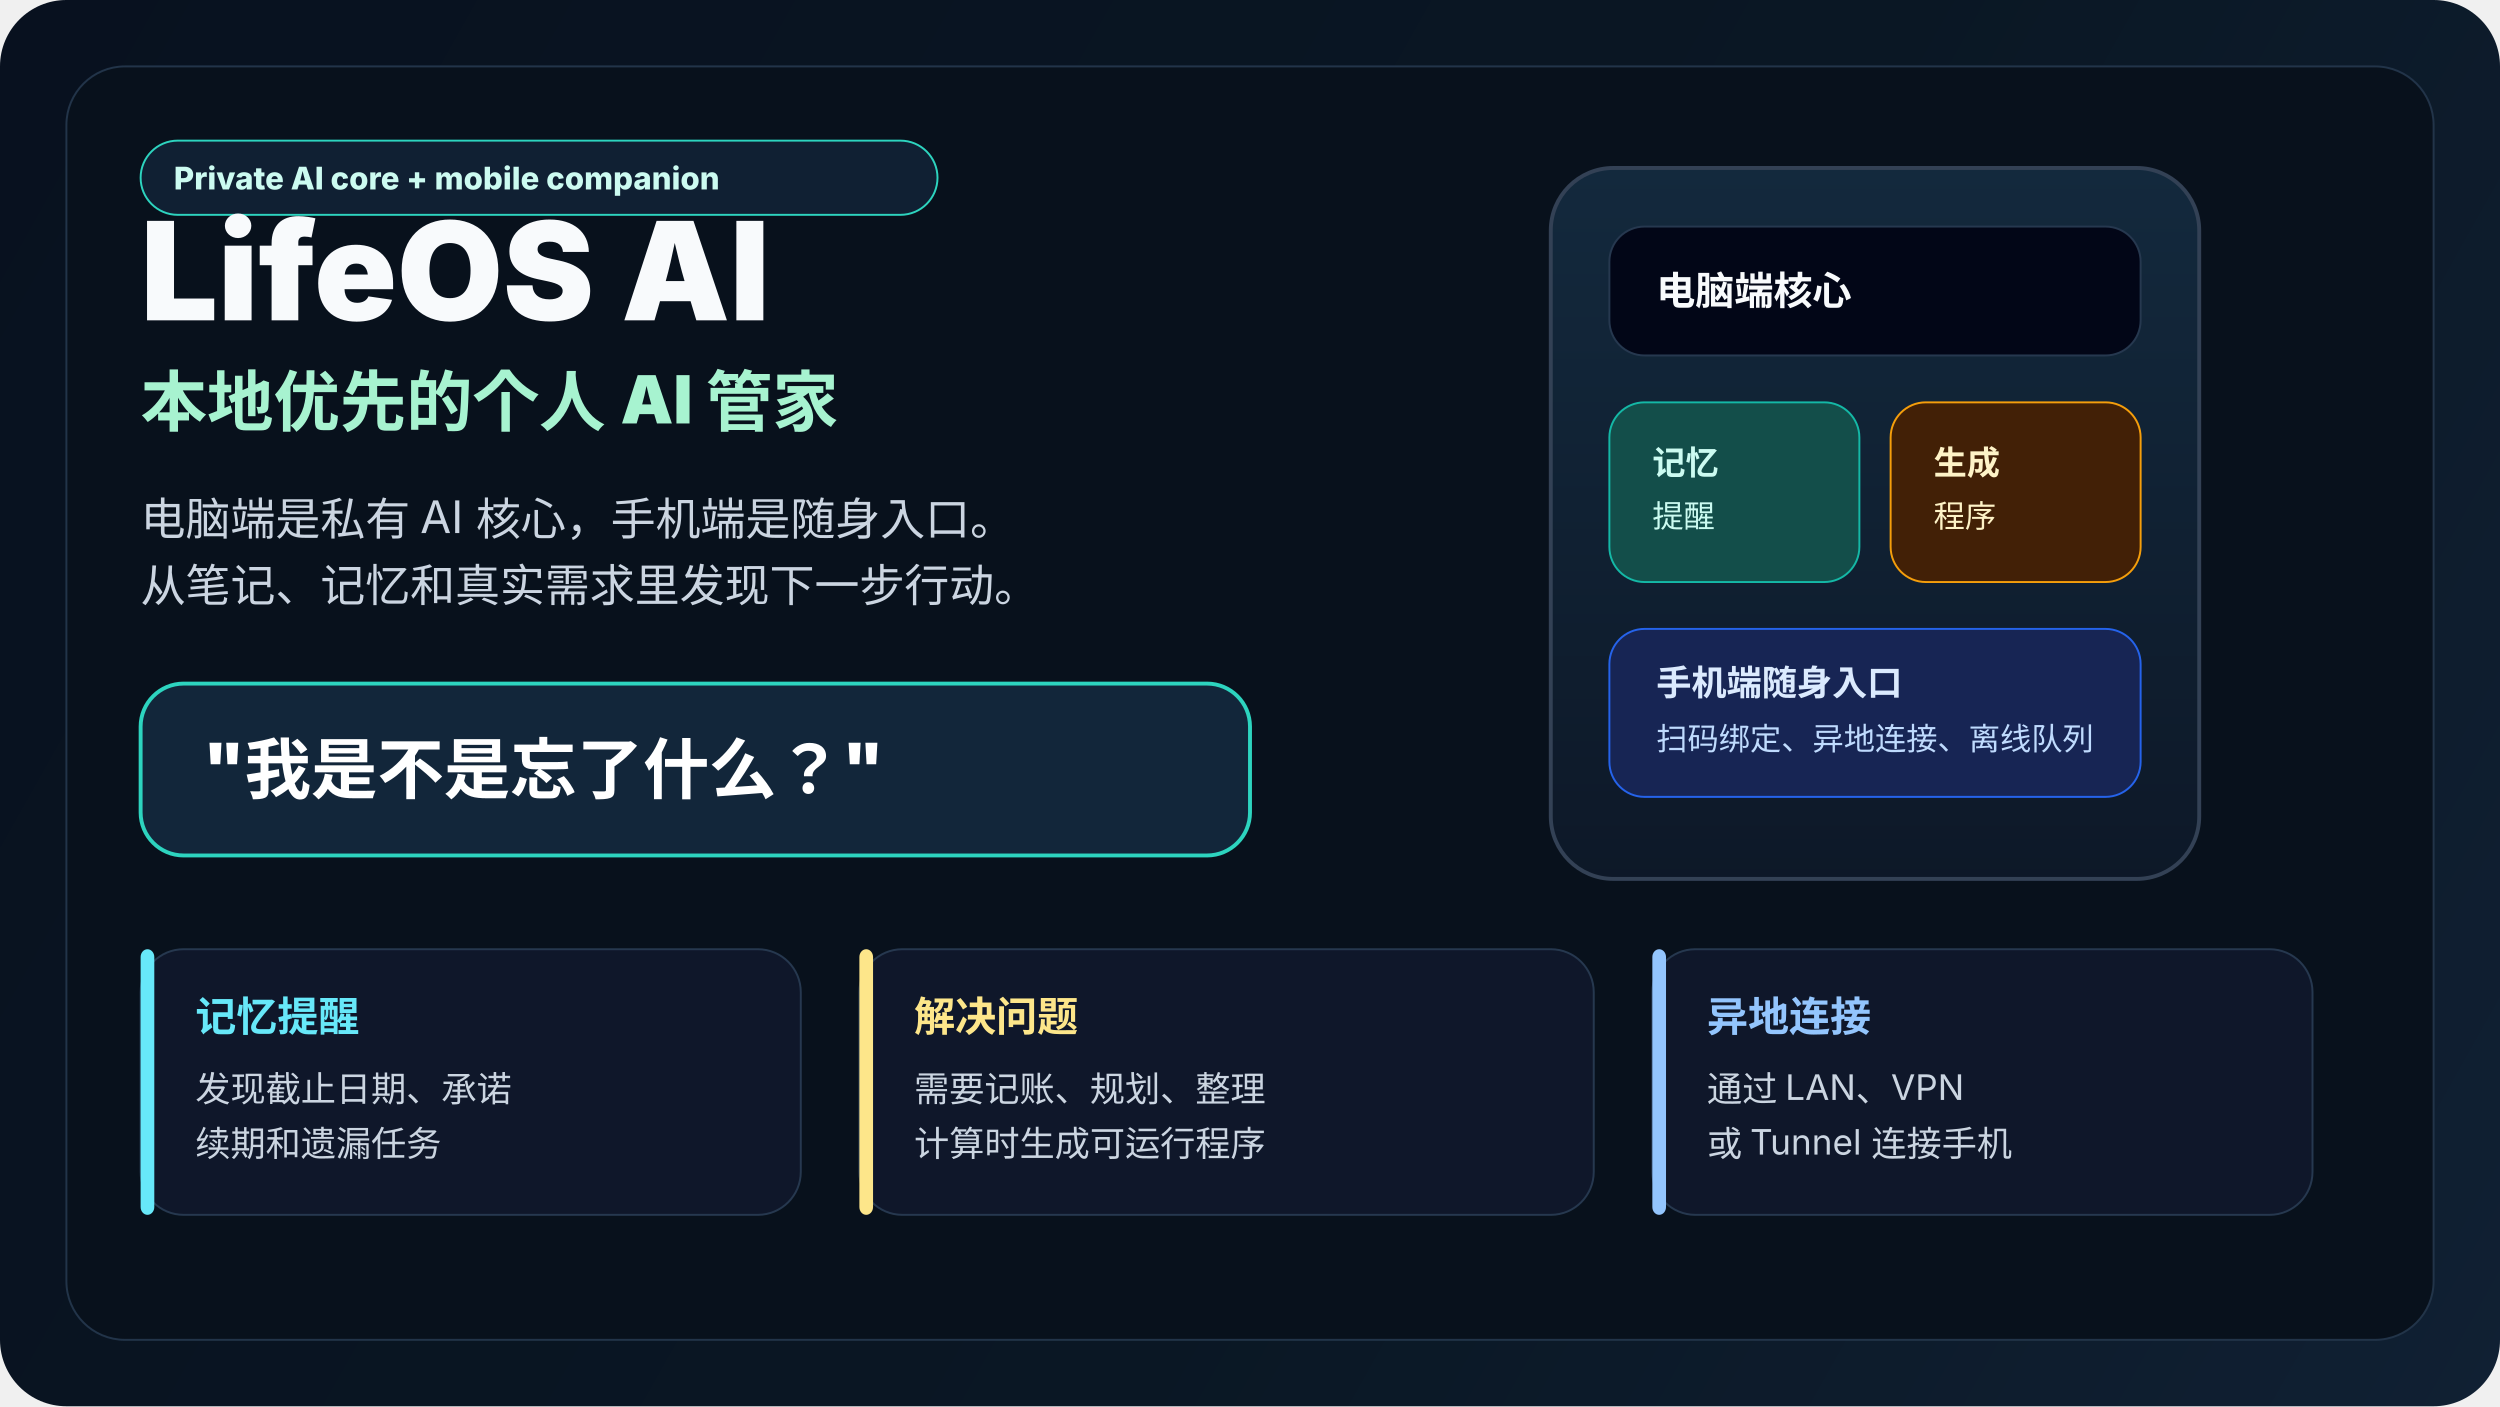
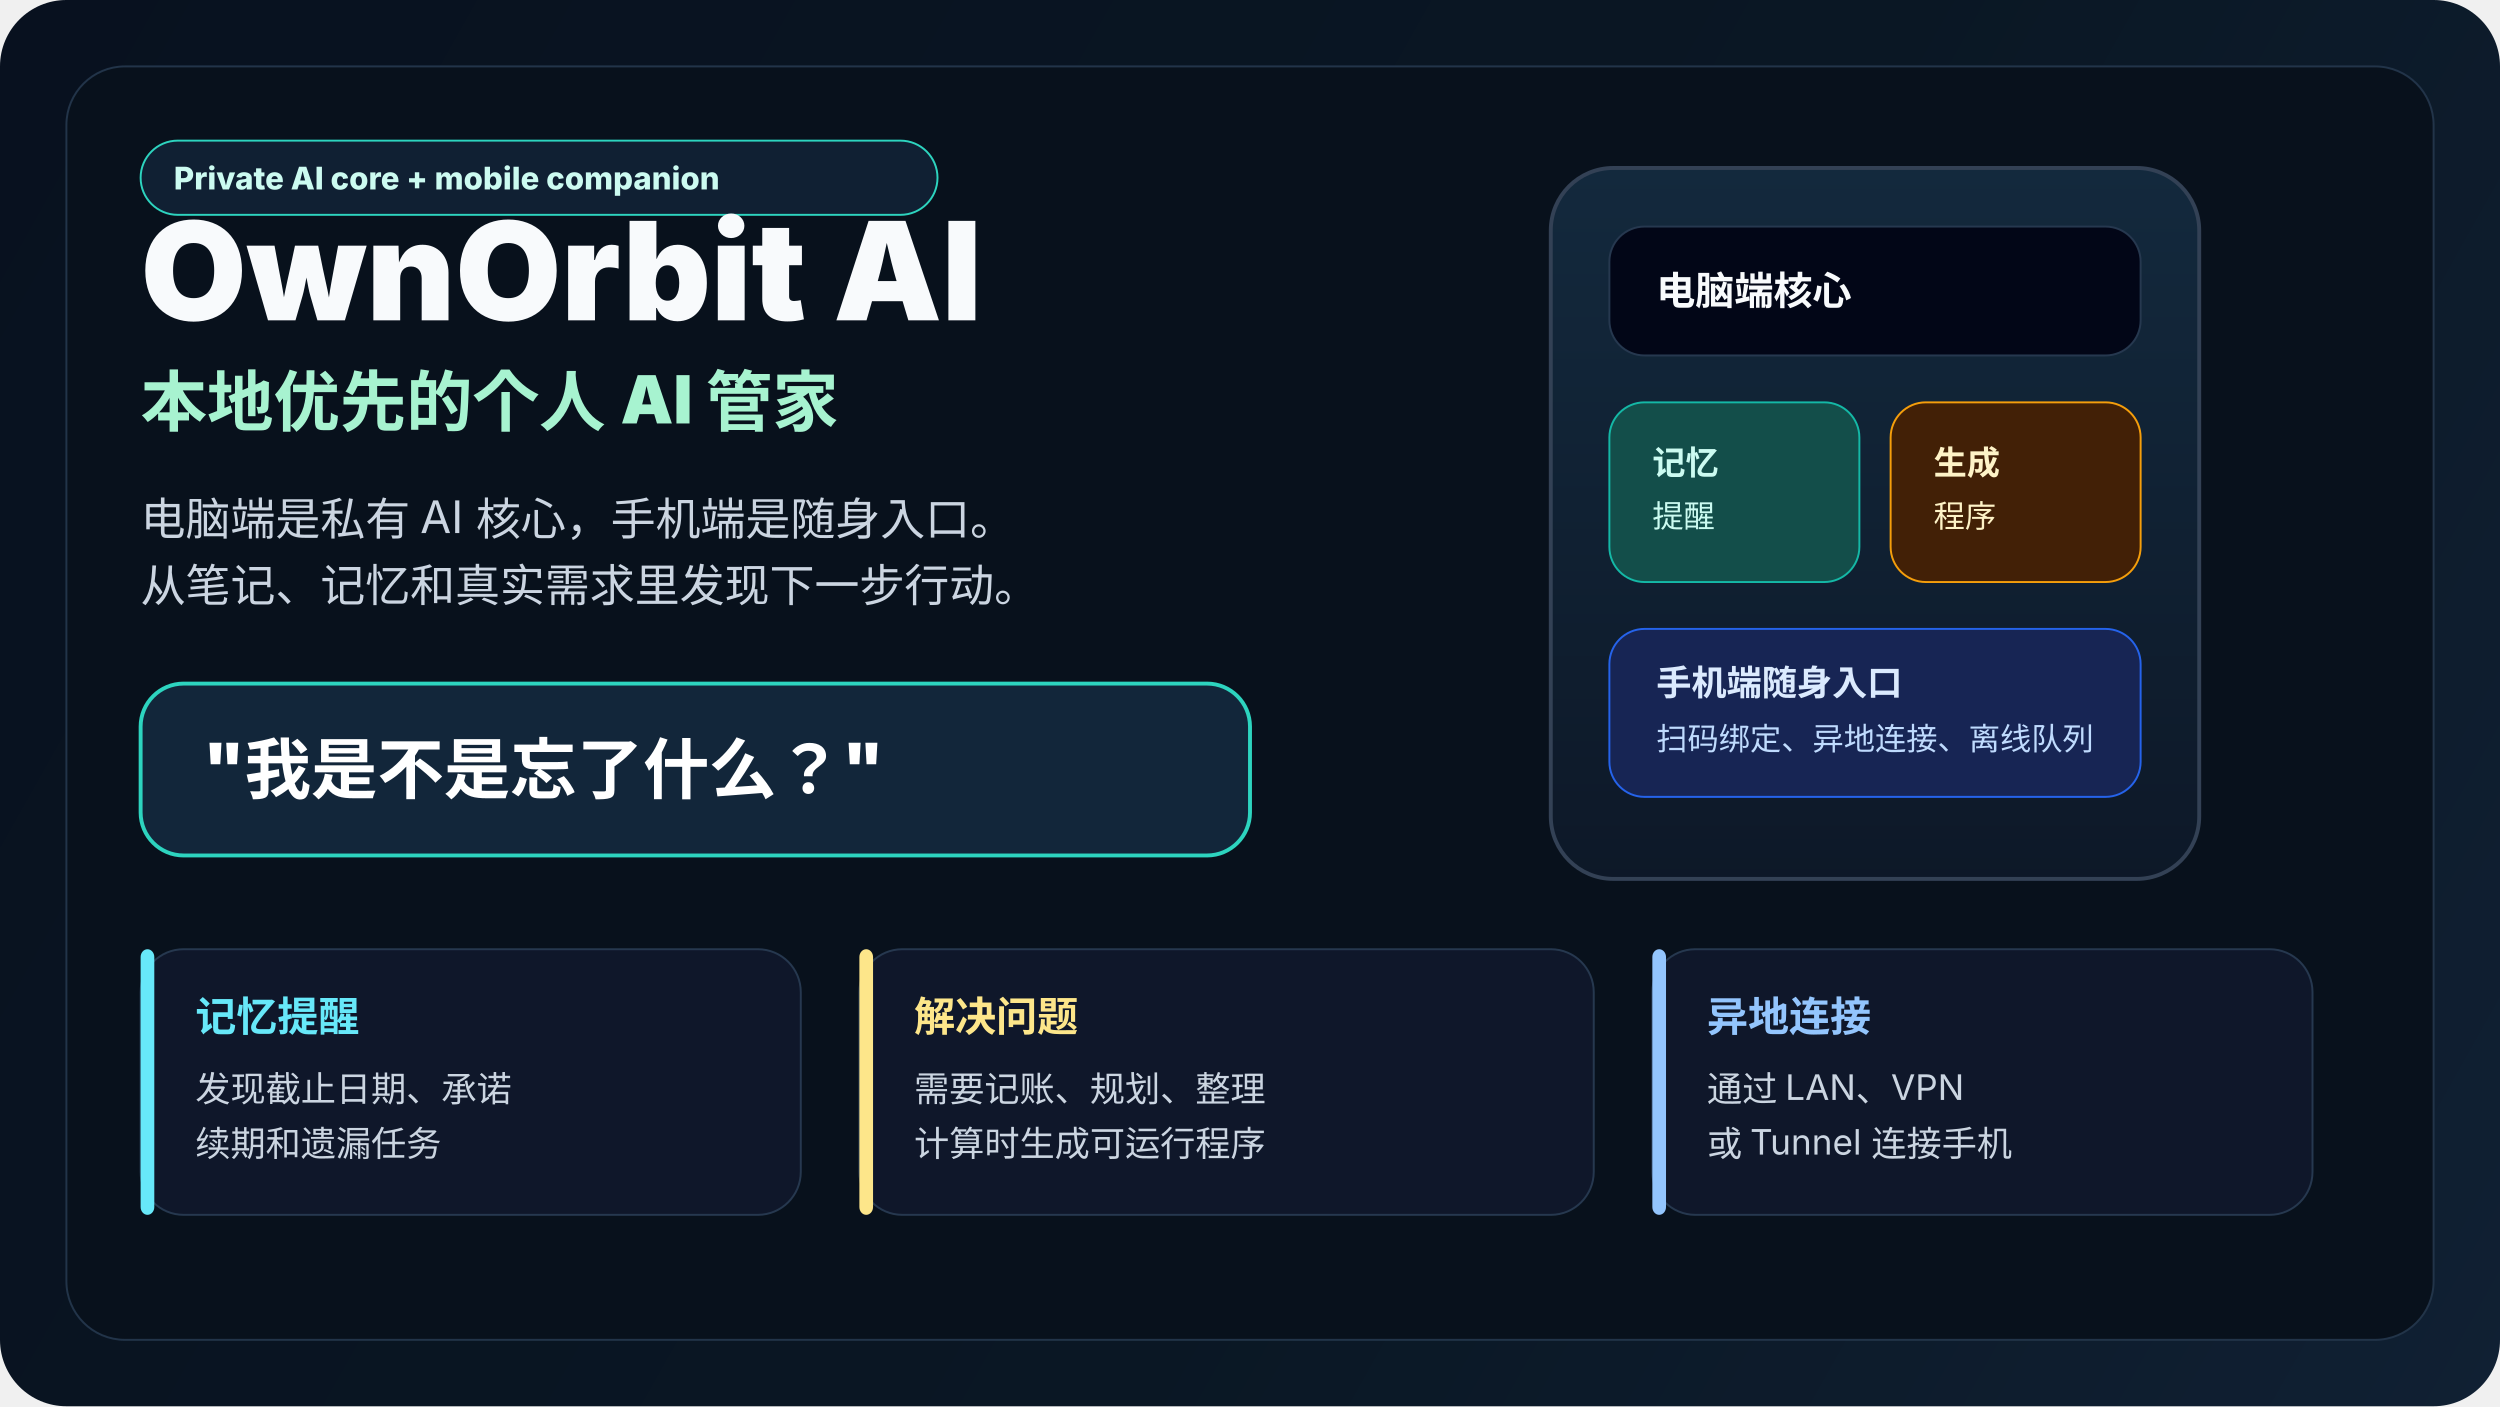
<svg xmlns="http://www.w3.org/2000/svg" width="1280" height="720" viewBox="0 0 1280 720" fill="none" role="img" aria-labelledby="title desc">
  <defs>
    <linearGradient id="bg" x1="0" y1="0" x2="1280" y2="720" gradientUnits="userSpaceOnUse">
      <stop stop-color="#08111F" />
      <stop offset="0.58" stop-color="#0A1724" />
      <stop offset="1" stop-color="#102033" />
    </linearGradient>
    <linearGradient id="panel" x1="0" y1="0" x2="0" y2="500" gradientUnits="userSpaceOnUse">
      <stop stop-color="#13293D" />
      <stop offset="1" stop-color="#0B1220" />
    </linearGradient>
  </defs>
  <rect width="1280" height="720" rx="34" fill="url(#bg)" />
  <rect x="34" y="34" width="1212" height="652" rx="30" fill="#08111C" stroke="#223449" />
  <g>
    <rect x="72" y="72" width="408" height="38" rx="19" fill="#102033" stroke="#2DD4BF" />
    <text x="89" y="97" fill="#CCFBF1" font-family="Inter, Arial, Helvetica, sans-serif" font-size="16" font-weight="800">Private AI core + mobile companion</text>
  </g>
-   <text x="72" y="164" fill="#F8FAFC" font-family="Inter, Arial, Helvetica, sans-serif" font-size="70" font-weight="900">LifeOS AI</text>
+   <text x="72" y="164" fill="#F8FAFC" font-family="Inter, Arial, Helvetica, sans-serif" font-size="70" font-weight="900">OwnOrbit AI</text>
  <text x="72" y="218" fill="#A7F3D0" font-family="Inter, Arial, Helvetica, sans-serif" font-size="34" font-weight="850">本地优先的个人 AI 管家</text>
  <text x="72" y="274" fill="#CBD5E1" font-family="Inter, Arial, Helvetica, sans-serif" font-size="23">电脑端是私有 AI 核心，手机端是随身入口。</text>
  <text x="72" y="308" fill="#CBD5E1" font-family="Inter, Arial, Helvetica, sans-serif" font-size="23">从笔记、记忆和真实需求里发现下一步行动。</text>
  <rect x="72" y="350" width="568" height="88" rx="22" fill="#12263A" stroke="#2DD4BF" stroke-width="2" />
  <text x="104" y="405" fill="#FFFFFF" font-family="Inter, Arial, Helvetica, sans-serif" font-size="34" font-weight="900">"我是不是忘了什么？"</text>
  <g transform="translate(72 486)">
    <rect width="338" height="136" rx="22" fill="#0F172A" stroke="#26384F" />
    <rect x="0" y="0" width="7" height="136" rx="4" fill="#67E8F9" />
    <text x="28" y="42" fill="#67E8F9" font-family="Inter, Arial, Helvetica, sans-serif" font-size="21" font-weight="850">记忆提醒</text>
    <text x="28" y="78" fill="#CBD5E1" font-family="Inter, Arial, Helvetica, sans-serif" font-size="18">发现截止日期、承诺</text>
    <text x="28" y="106" fill="#CBD5E1" font-family="Inter, Arial, Helvetica, sans-serif" font-size="18">续期和遗漏任务</text>
  </g>
  <g transform="translate(440 486)">
    <rect width="376" height="136" rx="22" fill="#0F172A" stroke="#26384F" />
    <rect x="0" y="0" width="7" height="136" rx="4" fill="#FDE68A" />
    <text x="28" y="42" fill="#FDE68A" font-family="Inter, Arial, Helvetica, sans-serif" font-size="21" font-weight="850">解决问题</text>
    <text x="28" y="78" fill="#CBD5E1" font-family="Inter, Arial, Helvetica, sans-serif" font-size="18">需要记账、规划、整理</text>
    <text x="28" y="106" fill="#CBD5E1" font-family="Inter, Arial, Helvetica, sans-serif" font-size="18">计算时生成可运行程序</text>
  </g>
  <g transform="translate(846 486)">
    <rect width="338" height="136" rx="22" fill="#0F172A" stroke="#26384F" />
    <rect x="0" y="0" width="7" height="136" rx="4" fill="#93C5FD" />
    <text x="28" y="42" fill="#93C5FD" font-family="Inter, Arial, Helvetica, sans-serif" font-size="21" font-weight="850">异地连接</text>
    <text x="28" y="78" fill="#CBD5E1" font-family="Inter, Arial, Helvetica, sans-serif" font-size="18">通过 LAN、VPN</text>
    <text x="28" y="106" fill="#CBD5E1" font-family="Inter, Arial, Helvetica, sans-serif" font-size="18">或 Tunnel 连接手机</text>
  </g>
  <g transform="translate(794 86)">
    <rect width="332" height="364" rx="32" fill="url(#panel)" stroke="#334155" stroke-width="2" />
    <rect x="30" y="30" width="272" height="66" rx="18" fill="#020617" stroke="#26384F" />
    <text x="54" y="70" fill="#F8FAFC" font-family="Inter, Arial, Helvetica, sans-serif" font-size="20" font-weight="850">电脑端核心</text>
    <rect x="30" y="120" width="128" height="92" rx="18" fill="#134E4A" stroke="#14B8A6" />
    <text x="52" y="157" fill="#CCFBF1" font-family="Inter, Arial, Helvetica, sans-serif" font-size="17" font-weight="850">记忆</text>
    <text x="52" y="184" fill="#CCFBF1" font-family="Inter, Arial, Helvetica, sans-serif" font-size="16">提醒</text>
    <rect x="174" y="120" width="128" height="92" rx="18" fill="#422006" stroke="#F59E0B" />
    <text x="196" y="157" fill="#FEF3C7" font-family="Inter, Arial, Helvetica, sans-serif" font-size="17" font-weight="850">生成</text>
    <text x="196" y="184" fill="#FEF3C7" font-family="Inter, Arial, Helvetica, sans-serif" font-size="16">程序</text>
    <rect x="30" y="236" width="272" height="86" rx="18" fill="#172554" stroke="#2563EB" />
    <text x="54" y="270" fill="#DBEAFE" font-family="Inter, Arial, Helvetica, sans-serif" font-size="18" font-weight="850">手机端随身入口</text>
    <text x="54" y="298" fill="#BFDBFE" font-family="Inter, Arial, Helvetica, sans-serif" font-size="16">扫码绑定、异地连接、离线队列</text>
  </g>
</svg>
